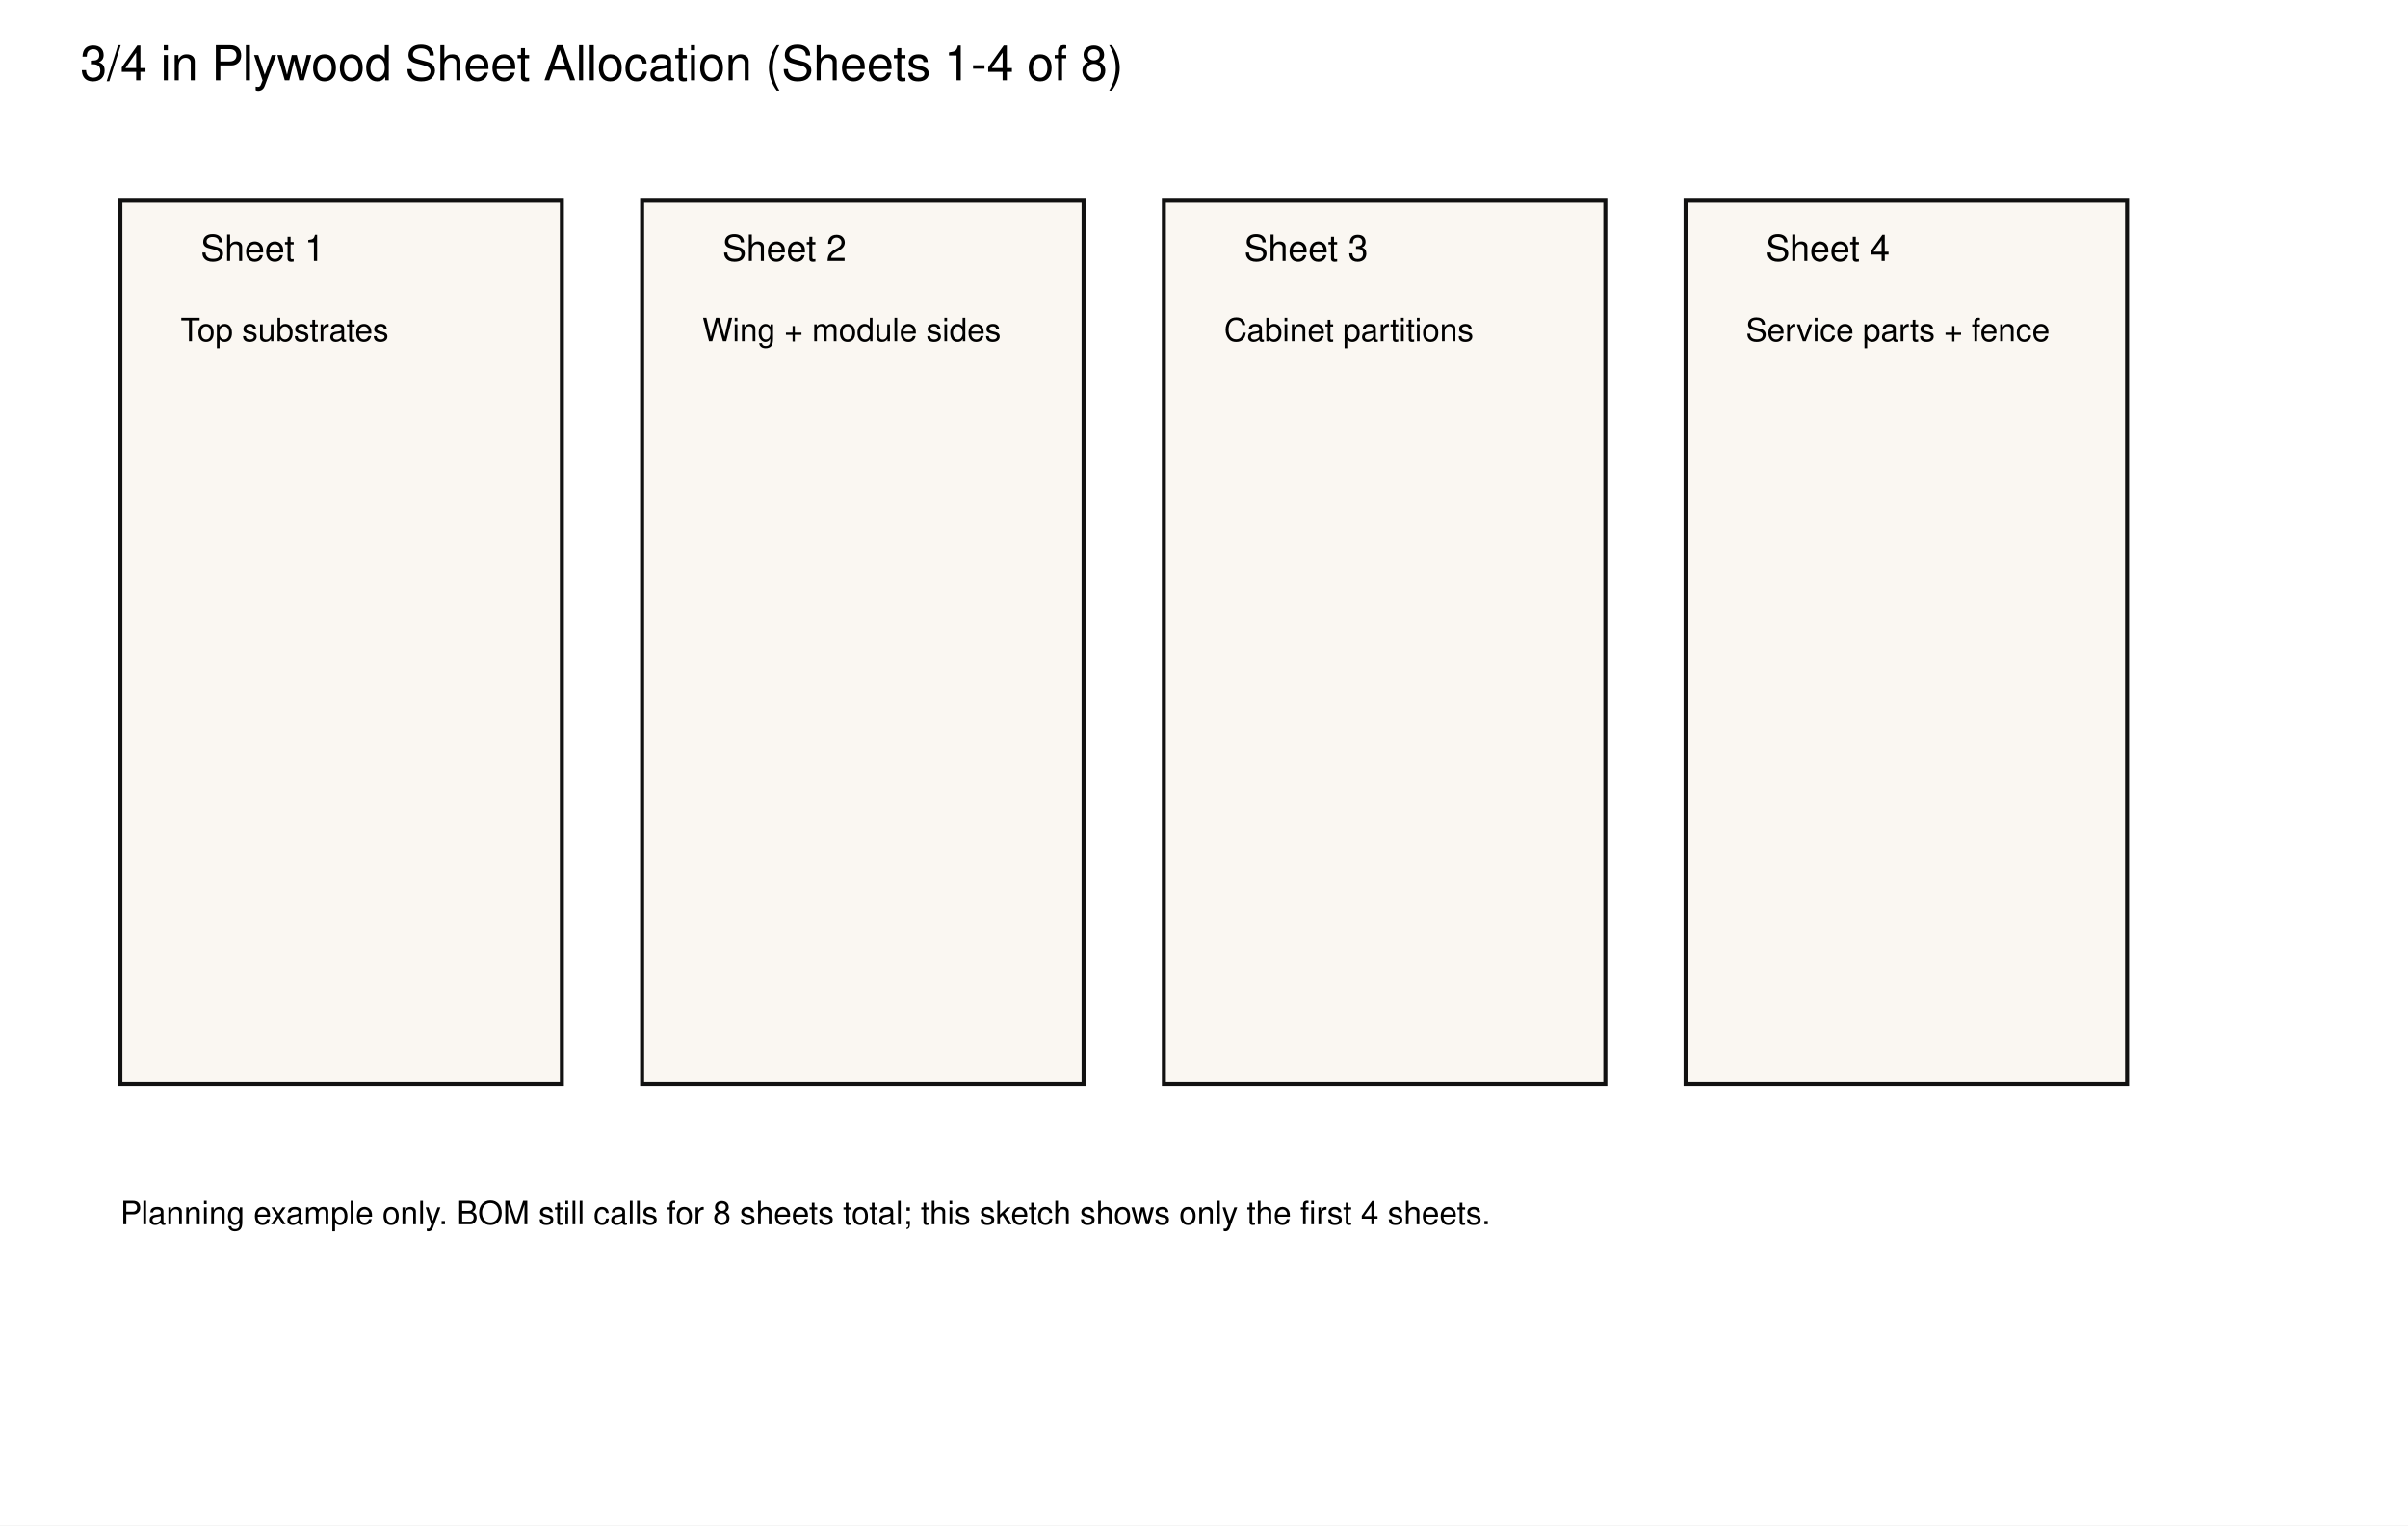
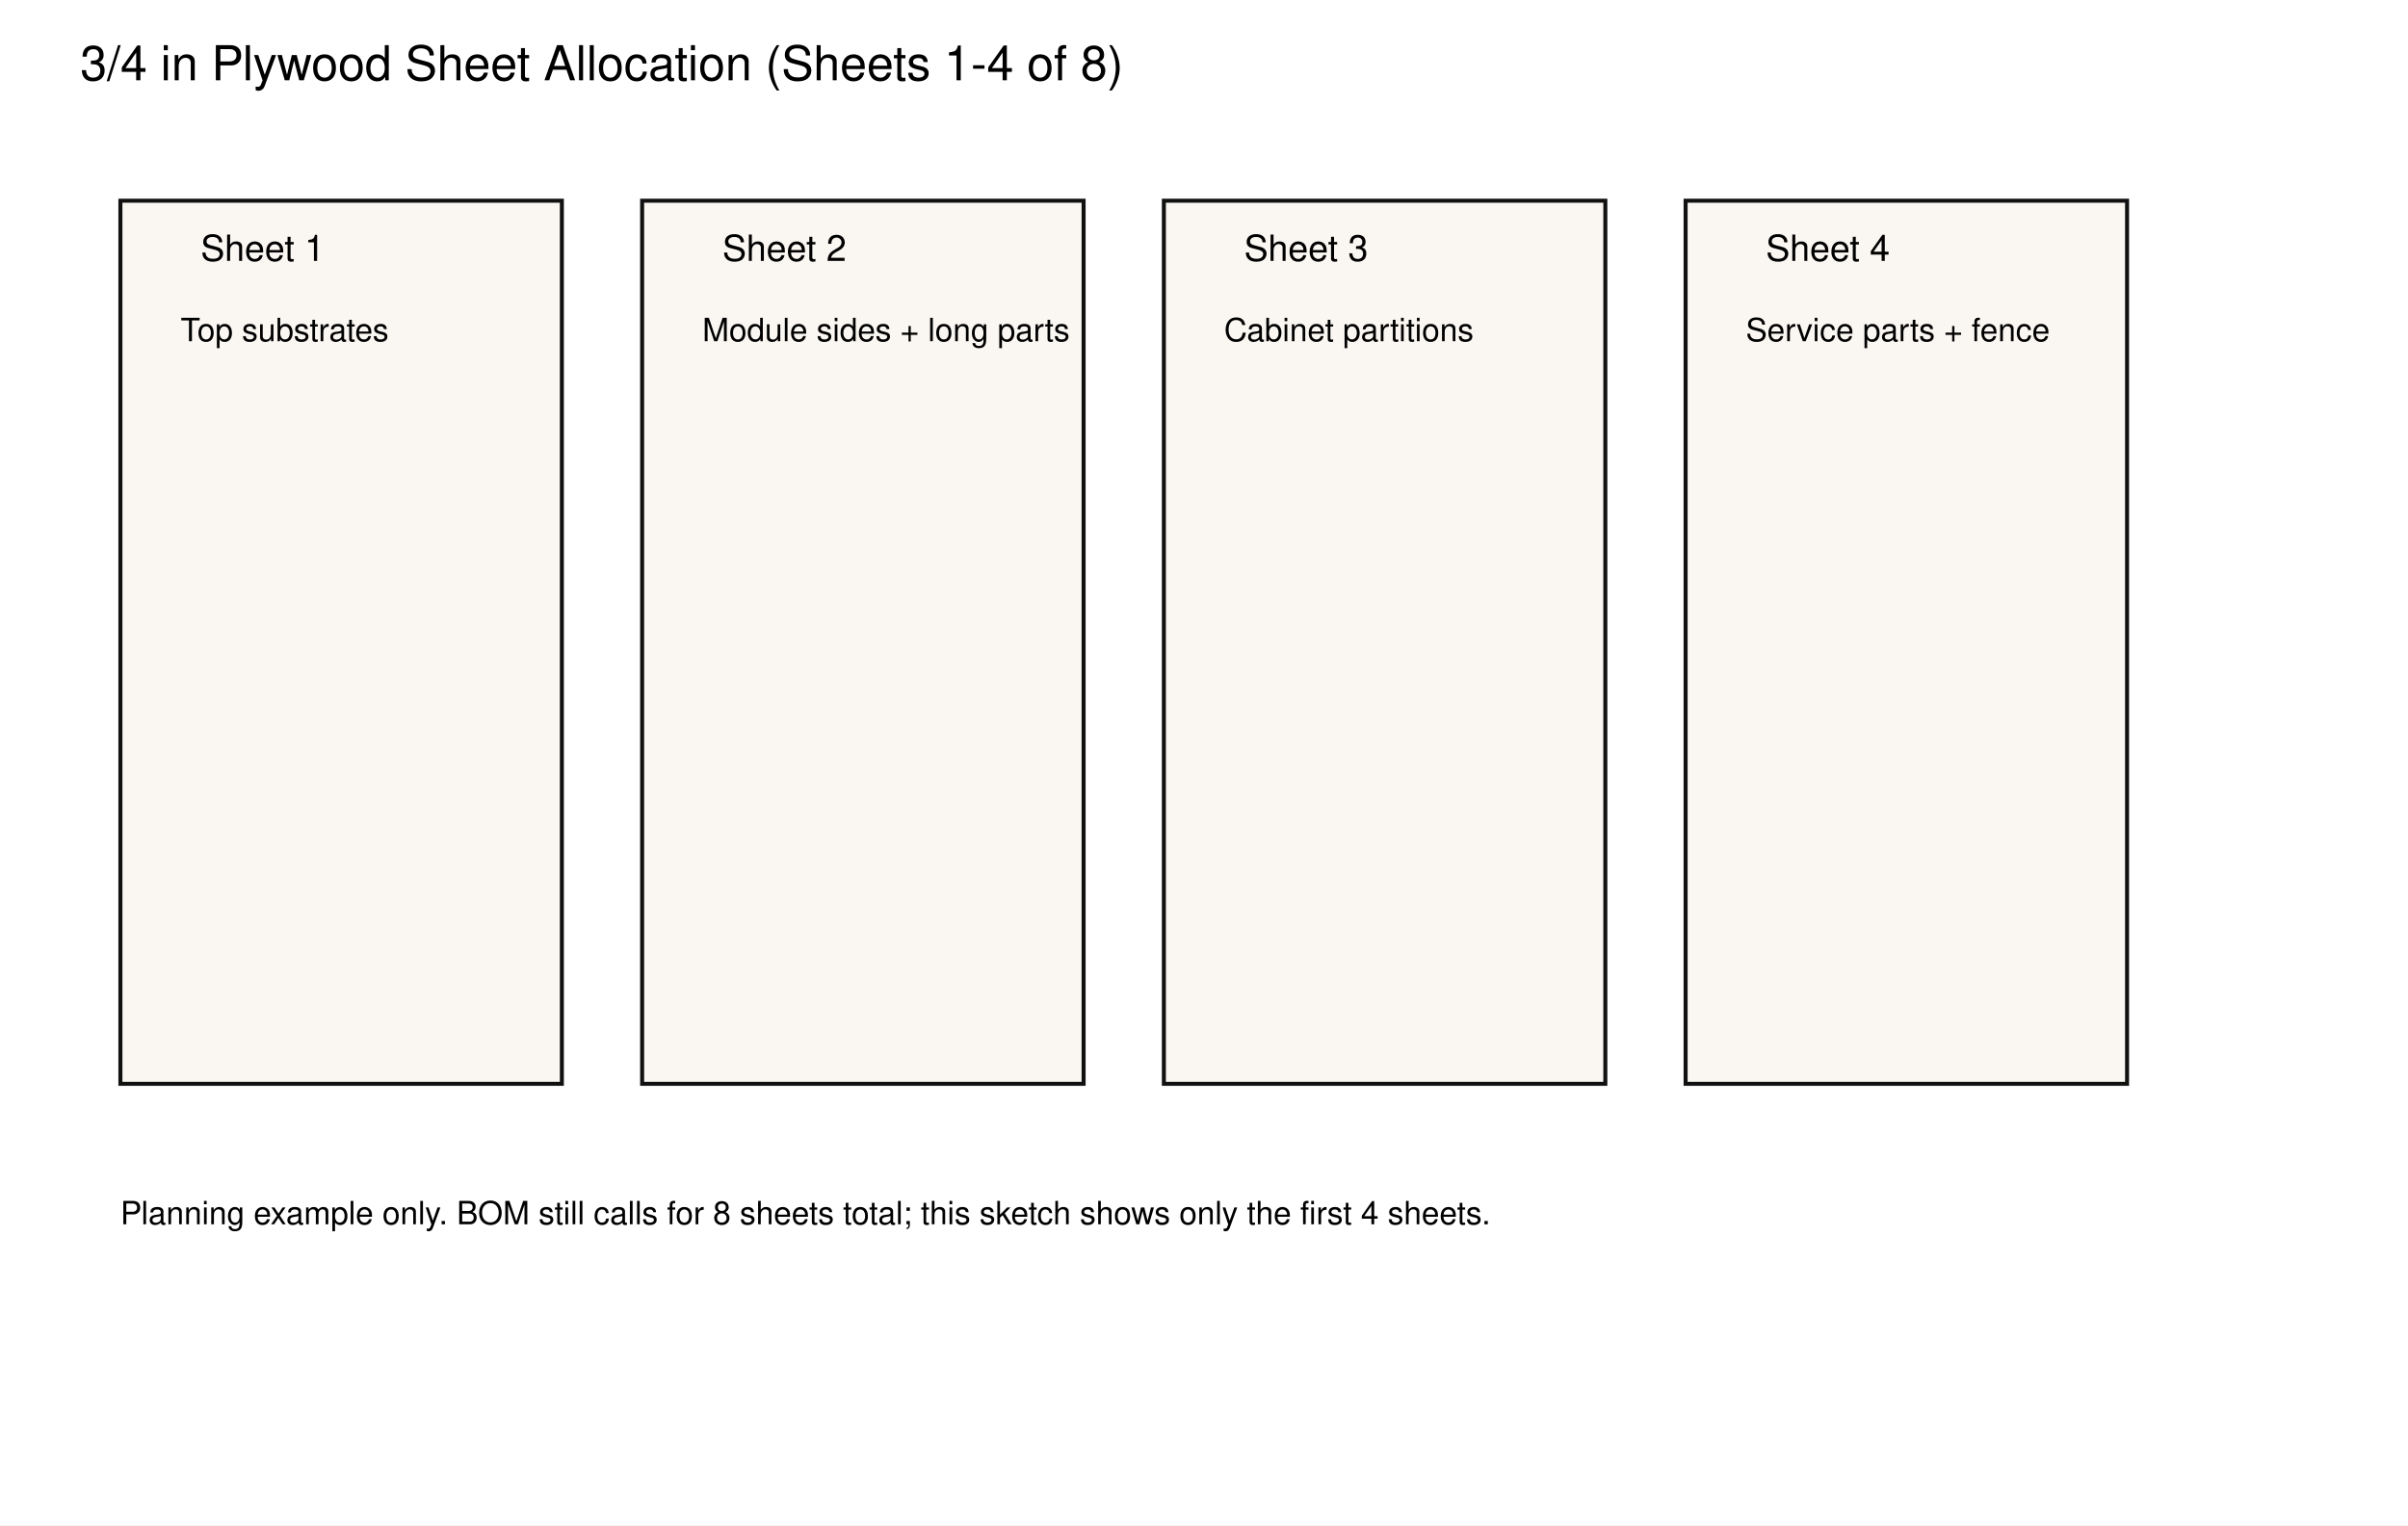
<svg xmlns="http://www.w3.org/2000/svg" width="1200" height="760" viewBox="0 0 1200 760">
  <rect width="1200" height="760" fill="#ffffff" />
  <text x="40" y="40" font-family="Helvetica, Arial, sans-serif" font-size="24">3/4 in Plywood Sheet Allocation (Sheets 1-4 of 8)</text>
  <rect x="60" y="100" width="220" height="440" fill="#faf7f2" stroke="#111" stroke-width="2" />
  <rect x="320" y="100" width="220" height="440" fill="#faf7f2" stroke="#111" stroke-width="2" />
  <rect x="580" y="100" width="220" height="440" fill="#faf7f2" stroke="#111" stroke-width="2" />
  <rect x="840" y="100" width="220" height="440" fill="#faf7f2" stroke="#111" stroke-width="2" />
  <text x="100" y="130" font-family="Helvetica, Arial, sans-serif" font-size="18">Sheet 1</text>
  <text x="360" y="130" font-family="Helvetica, Arial, sans-serif" font-size="18">Sheet 2</text>
  <text x="620" y="130" font-family="Helvetica, Arial, sans-serif" font-size="18">Sheet 3</text>
  <text x="880" y="130" font-family="Helvetica, Arial, sans-serif" font-size="18">Sheet 4</text>
  <text x="90" y="170" font-family="Helvetica, Arial, sans-serif" font-size="16">Top substrates</text>
-   <text x="350" y="170" font-family="Helvetica, Arial, sans-serif" font-size="16">Wing + module sides</text>
+   <text x="350" y="170" font-family="Helvetica, Arial, sans-serif" font-size="16">Module sides + long parts</text>
  <text x="610" y="170" font-family="Helvetica, Arial, sans-serif" font-size="16">Cabinet partitions</text>
  <text x="870" y="170" font-family="Helvetica, Arial, sans-serif" font-size="16">Service parts + fence</text>
  <text x="60" y="610" font-family="Helvetica, Arial, sans-serif" font-size="16">Planning example only. BOM still calls for 8 sheets total; this sketch shows only the first 4 sheets.</text>
</svg>
